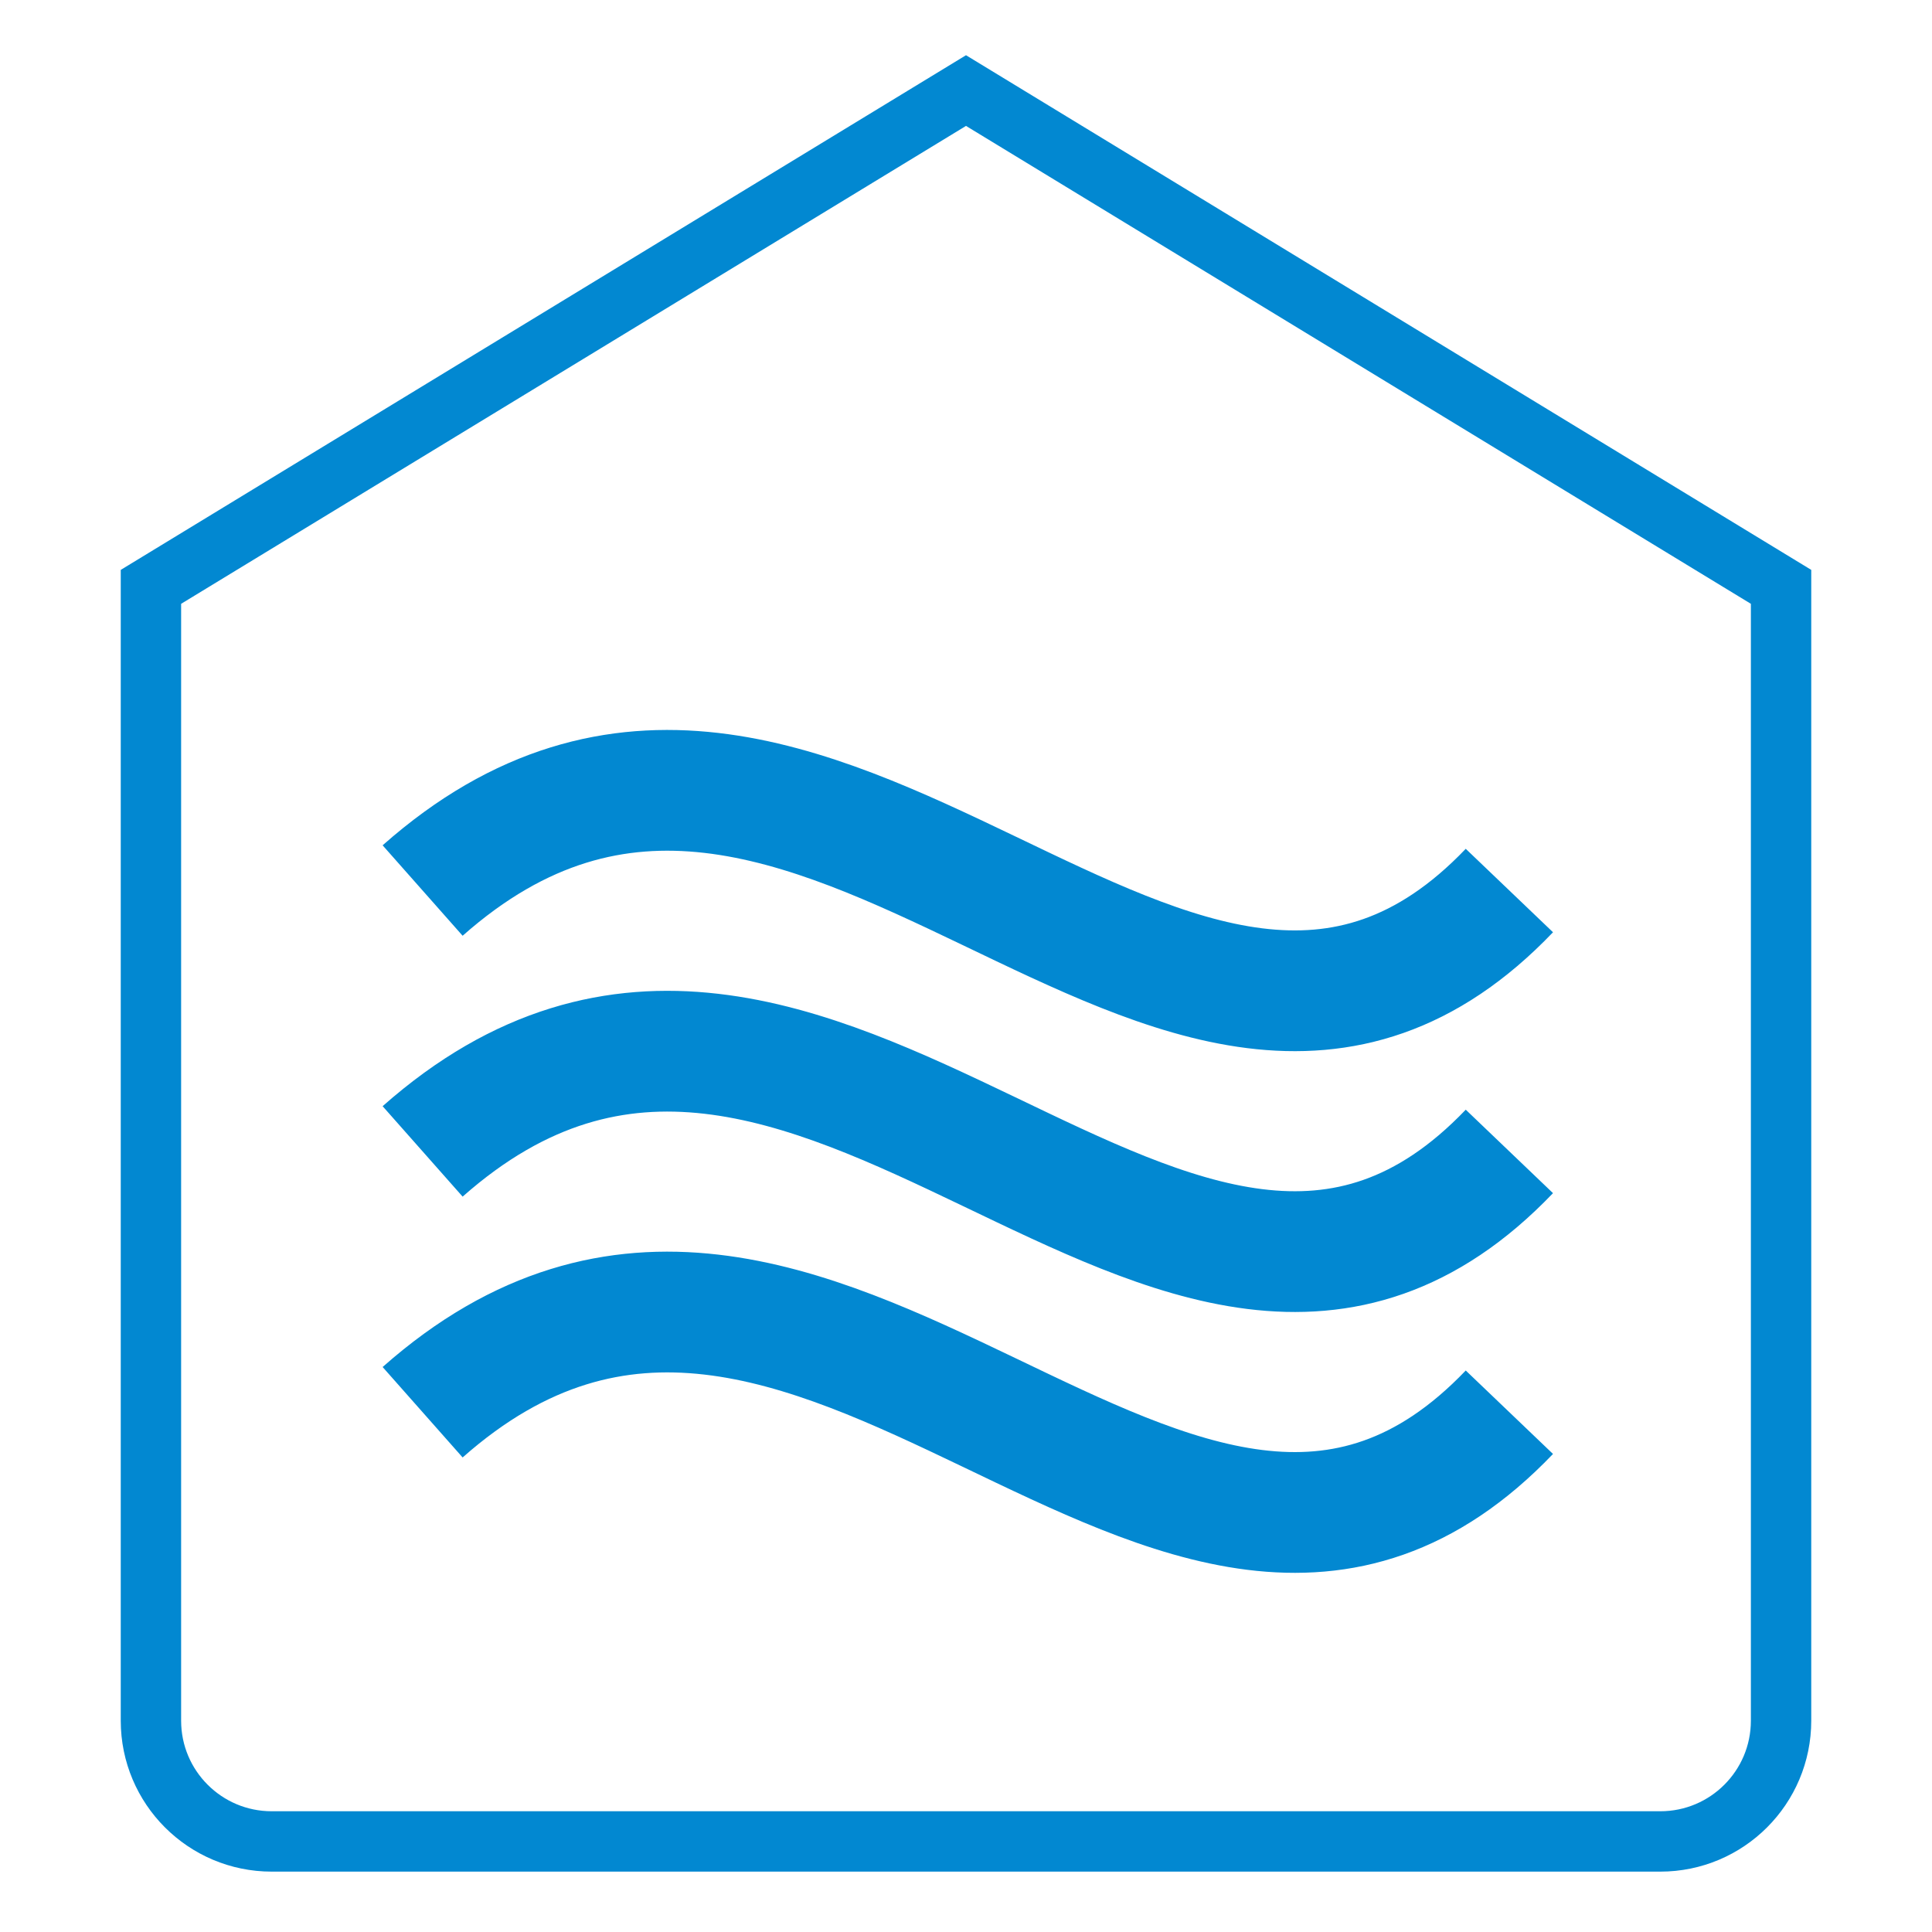
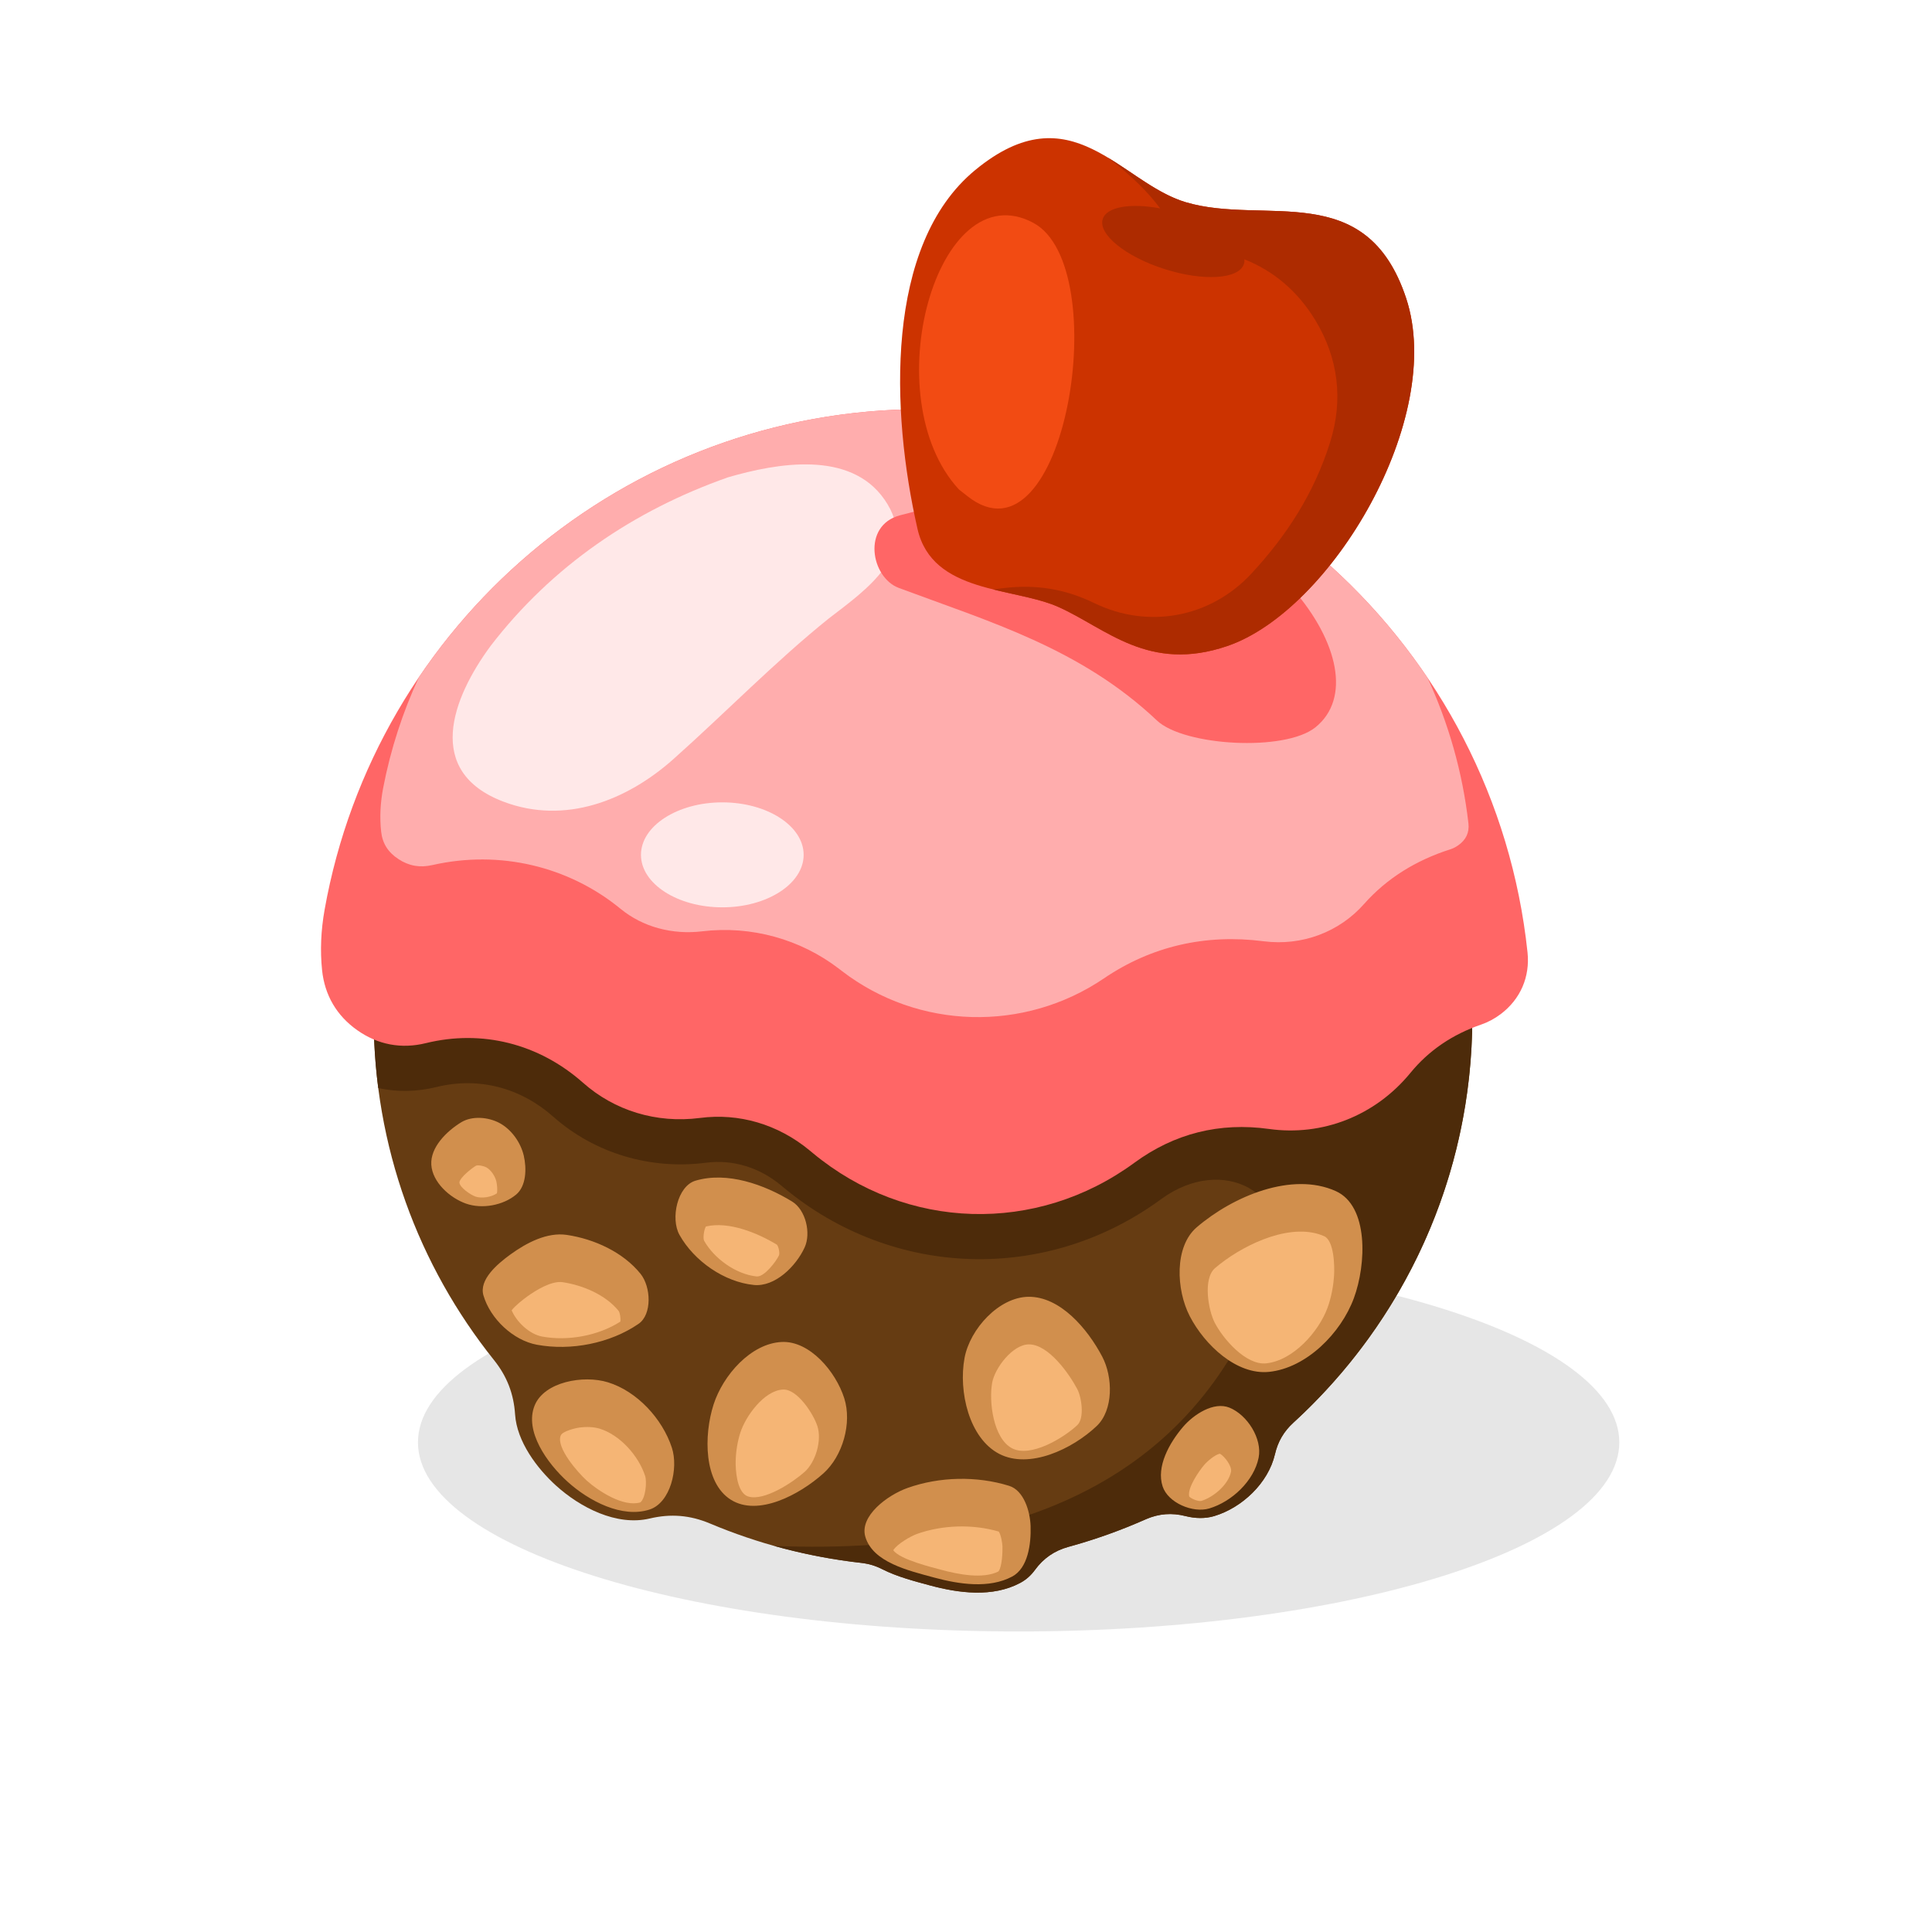
- <svg xmlns="http://www.w3.org/2000/svg" width="32" height="32">
-   <g stroke="#0288d1" fill="none" fill-rule="evenodd">
-     <path d="M2.5 28.5V9.72L16 1.5l13.5 8.22V28.5a2 2 0 0 1-2 2h-23a2 2 0 0 1-2-2z" />
-     <path d="M7 14.75c6.5-5.75 12.5 5.752 18 0M7 19.071c6.5-5.75 12.5 5.75 18 0M7 23.391c6.5-5.75 12.5 5.751 18 0" stroke-width="2" />
+ <svg xmlns="http://www.w3.org/2000/svg" version="1.1" id="svg578" width="880" height="880" viewBox="0 0 880 880">
+   <defs id="defs582">
+     <clipPath clipPathUnits="userSpaceOnUse" id="clipPath594">
+       <path d="M 0,660 H 660 V 0 H 0 Z" id="path592" />
+     </clipPath>
+   </defs>
+   <g id="g586" transform="matrix(1.333333,0,0,-1.333333,0,880)">
+     <g id="g588">
+       <g id="g590" clip-path="url(#clipPath594)">
+         <g id="g596" transform="translate(347.9785,102.665)">
+           <path d="m 0,0 c 113.02,0 205.2,29.019 205.2,64.599 0,35.58 -92.18,64.599 -205.2,64.599 -113.019,0 -205.199,-29.019 -205.199,-64.599 C -205.199,29.019 -113.019,0.001 0,0" style="fill:#e6e6e6;fill-opacity:1;fill-rule:evenodd;stroke:none" id="path598" />
+         </g>
+         <g id="g600" transform="translate(315.3179,500.2256)">
+           <path d="m 0,0 c 103.64,0 187.657,-84.017 187.657,-187.657 0,-54.877 -23.562,-104.246 -61.113,-138.559 -3.292,-3.006 -5.316,-6.466 -6.324,-10.81 -2.279,-9.836 -11.26,-18.283 -20.765,-21.123 -3.025,-0.904 -6.453,-0.843 -9.744,-0.002 -4.783,1.224 -9.259,0.85 -13.774,-1.151 -8.441,-3.74 -17.208,-6.876 -26.251,-9.351 -4.806,-1.317 -8.541,-3.897 -11.476,-7.922 -1.298,-1.781 -2.944,-3.297 -5.011,-4.399 -9.455,-5.037 -21.016,-3.505 -30.946,-0.818 -5.128,1.389 -11.076,2.91 -16.198,5.514 -2.367,1.201 -4.573,1.861 -7.209,2.158 -18.118,2.031 -35.458,6.637 -51.638,13.449 -6.778,2.854 -13.402,3.402 -20.558,1.703 -11.343,-2.689 -23.767,3.776 -31.988,11.215 -6.507,5.887 -13.406,15.051 -14.02,24.346 -0.466,7.08 -2.779,13.033 -7.213,18.574 -25.707,32.107 -41.086,72.844 -41.086,117.176 C -187.657,-84.017 -103.64,0 0,0" style="fill:#663c12;fill-opacity:1;fill-rule:evenodd;stroke:none" id="path602" />
+         </g>
+         <g id="g604" transform="translate(315.3179,500.2256)">
+           <path d="m 0,0 c 79.717,0 147.814,-49.708 175.009,-119.817 11.01,-28.383 14.868,-59.155 11.397,-89.502 -4.971,-43.25 -24.652,-82.018 -53.901,-111.197 l 0.001,-0.002 -0.445,-0.442 c -0.439,-0.434 -0.88,-0.867 -1.322,-1.297 -0.627,-0.611 -1.26,-1.219 -1.897,-1.82 -0.291,-0.276 -0.583,-0.55 -0.876,-0.824 -0.47,-0.441 -0.945,-0.878 -1.422,-1.315 -3.292,-3.006 -5.316,-6.466 -6.324,-10.81 -2.279,-9.836 -11.26,-18.283 -20.765,-21.123 -3.025,-0.904 -6.453,-0.843 -9.744,-0.002 -4.602,1.178 -8.921,0.876 -13.262,-0.931 -0.646,-0.287 -1.295,-0.565 -1.943,-0.846 l -0.156,-0.067 -0.398,-0.172 -0.084,-0.036 c -1.1,-0.472 -2.205,-0.932 -3.317,-1.384 l -0.771,-0.312 c -1.004,-0.402 -2.012,-0.794 -3.025,-1.181 l -0.963,-0.365 c -1.011,-0.377 -2.026,-0.748 -3.046,-1.111 l -1.044,-0.364 c -0.99,-0.347 -1.984,-0.683 -2.981,-1.012 l -1.089,-0.353 c -1,-0.323 -2.006,-0.639 -3.013,-0.945 l -1.141,-0.342 c -0.988,-0.294 -1.98,-0.576 -2.972,-0.855 l -0.82,-0.226 c -4.806,-1.317 -8.541,-3.897 -11.476,-7.922 -1.298,-1.781 -2.944,-3.297 -5.011,-4.399 -9.455,-5.037 -21.016,-3.505 -30.946,-0.818 -5.128,1.389 -11.076,2.91 -16.198,5.514 -2.137,1.086 -4.145,1.728 -6.454,2.062 -10.425,1.129 -20.593,3.112 -30.435,5.875 94.685,-3.68 149.616,30.785 170.725,97.698 7.006,22.203 -17.107,36.485 -38.564,20.76 -39.119,-28.675 -91.401,-27.129 -128.75,3.819 l -1.132,0.938 c -7.213,5.979 -16.26,8.91 -25.602,7.697 -18.859,-2.449 -37.943,3.129 -52.196,15.754 -11.109,9.84 -25.379,13.658 -39.83,10.112 -6.758,-1.661 -13.486,-1.762 -19.916,-0.362 -1.026,7.946 -1.558,16.043 -1.558,24.268 C -187.657,-84.017 -103.64,0 0,0" style="fill:#4d2b0a;fill-opacity:1;fill-rule:evenodd;stroke:none" id="path606" />
+         </g>
+         <g id="g608" transform="translate(315.3179,520.2358)">
+           <path d="m 0,0 c 107.229,0 195.478,-81.27 206.507,-185.574 0.886,-8.384 -2.429,-16.013 -9.158,-21.091 -2.098,-1.582 -4.341,-2.778 -6.674,-3.577 -9.869,-3.386 -17.944,-8.9 -24.148,-16.479 -12.123,-14.804 -30.215,-21.709 -48.301,-19.189 -16.91,2.357 -32.343,-1.515 -46.019,-11.541 -33.454,-24.52 -77.845,-23.204 -109.786,3.256 l -1.131,0.938 c -10.897,9.026 -24.222,12.833 -37.434,11.117 -15.029,-1.951 -29.326,2.566 -39.979,12.002 -15.182,13.449 -34.615,18.244 -53.74,13.545 -8.359,-2.053 -16.363,-0.545 -23.399,4.414 -7.037,4.957 -11.153,11.984 -12.033,20.547 -0.687,6.681 -0.394,13.554 0.872,20.657 C -187.098,-73.787 -102.17,0 0,0" style="fill:#ff6666;fill-opacity:1;fill-rule:evenodd;stroke:none" id="path610" />
+         </g>
+         <g id="g612" transform="translate(315.3179,520.2358)">
+           <path d="m 0,0 c 71.789,0 135.067,-36.432 172.364,-91.81 7.152,-15.496 11.955,-32.185 13.957,-49.716 0.355,-3.112 -0.827,-5.628 -3.526,-7.512 -0.811,-0.568 -1.708,-1.037 -2.673,-1.344 -11.63,-3.694 -21.69,-9.887 -29.486,-18.704 -8.42,-9.52 -21.139,-14.397 -34.333,-12.695 -19.808,2.556 -38.322,-1.708 -54.459,-12.659 -27.313,-18.54 -63.431,-17.555 -89.509,2.456 l -1.095,0.841 c -13.033,9.999 -29.825,14.779 -46.662,12.755 -10.132,-1.218 -20.241,1.401 -27.91,7.691 -17.693,14.513 -41.291,20.172 -64.279,14.942 -4.265,-0.97 -7.968,-0.323 -11.557,2.019 -3.591,2.341 -5.495,5.352 -5.944,9.396 -0.555,5.003 -0.248,10.063 0.704,15.008 2.537,13.183 6.662,25.792 12.161,37.683 C -134.941,-36.36 -71.72,0 0,0" style="fill:#ffadad;fill-opacity:1;fill-rule:evenodd;stroke:none" id="path614" />
+         </g>
+         <g id="g616" transform="translate(174.4136,231.4863)">
+           <path d="m 0,0 c -4.531,-3.285 -10.834,-8.639 -9.262,-14.012 2.326,-7.959 10.133,-15.363 18.287,-16.863 11.607,-2.133 24.938,0.461 34.676,7.125 4.707,3.223 4.288,12.656 0.711,17.102 C 38.463,0.744 28.624,5.246 19.238,6.65 12.527,7.656 5.494,3.984 0,0 M 63.176,25.174 C 57.005,23.346 54.568,12.266 57.713,6.648 c 4.988,-8.907 15.252,-16.084 25.412,-17.099 7.153,-0.716 14.343,6.29 17.338,12.824 2.257,4.924 0.345,12.851 -4.275,15.676 C 86.584,23.922 73.97,28.37 63.176,25.174 M 33.252,-43.699 c -8.365,2.568 -21.738,0.183 -25.027,-7.928 -3.553,-8.76 4.241,-19.693 11.252,-26.035 7.313,-6.619 18.648,-12.563 28.025,-9.5 7.115,2.324 9.933,14.023 7.6,21.137 -3.245,9.894 -11.896,19.267 -21.85,22.326 m 36.098,-7.602 c -3.374,-10.494 -3.405,-26.682 5.937,-32.535 9.28,-5.812 23.432,1.718 31.588,9.023 6.61,5.921 9.809,17.193 7.125,25.651 -2.9,9.137 -11.801,19.694 -21.375,19.236 -10.52,-0.501 -20.05,-11.345 -23.275,-21.375 m 85.738,15.914 c -2.123,-11.424 1.549,-27.448 11.875,-32.777 10.246,-5.283 24.877,1.581 33.249,9.5 5.771,5.459 5.603,16.725 1.901,23.75 -5.036,9.562 -14.369,20.534 -25.175,20.426 -10.077,-0.102 -20.009,-10.991 -21.85,-20.899 m -19.421,-44.388 c -6.942,-2.46 -16.549,-9.637 -14.47,-16.702 2.571,-8.73 14.7,-11.541 23.483,-13.919 8.586,-2.327 18.833,-3.846 26.684,0.337 5.395,2.875 6.491,11.121 6.286,17.232 -0.173,5.19 -2.363,12.214 -7.324,13.755 -11.034,3.431 -23.767,3.156 -34.659,-0.703 m 93.999,20.768 c -4.615,-5.436 -9.118,-13.465 -6.914,-20.248 1.815,-5.589 10.307,-9.222 15.939,-7.541 7.725,2.308 15.281,9.433 16.862,17.34 1.294,6.47 -3.856,14.629 -9.974,17.098 -5.331,2.152 -12.195,-2.267 -15.913,-6.649 m 2.372,37.87 c 5.101,-9.849 16.04,-20.137 27.075,-19 12.726,1.312 24.543,13.171 28.974,25.174 4.284,11.599 5.095,31.489 -6.173,36.576 -14.913,6.729 -35.08,-1.704 -47.501,-12.351 -7.716,-6.614 -7.048,-21.375 -2.375,-30.399 m -248.899,66.26 c -5.039,-3.084 -10.567,-8.588 -10.214,-14.486 0.355,-5.932 6.271,-11.325 11.876,-13.301 5.463,-1.924 12.646,-0.615 17.099,3.088 3.473,2.888 3.637,8.9 2.614,13.299 -1.055,4.519 -4.22,8.98 -8.313,11.164 -3.844,2.047 -9.348,2.511 -13.062,0.236" style="fill:#d18f4d;fill-opacity:1;fill-rule:evenodd;stroke:none" id="path618" />
+         </g>
+         <g id="g620" transform="translate(174.7866,212.375)">
+           <path d="m 0,0 c 1.726,-4.088 6.185,-8.186 10.391,-8.959 8.788,-1.617 19.141,0.232 26.737,5.092 0.183,1.08 -0.111,2.996 -0.575,3.654 C 32.113,5.305 24.297,8.582 17.441,9.607 13.628,10.178 8.225,6.824 5.27,4.682 4.128,3.854 1.172,1.59 0,0 m 66.349,28.636 c -0.672,-1.209 -1.022,-3.879 -0.622,-4.829 3.432,-6.132 10.919,-11.527 17.981,-12.232 2.607,-0.261 6.694,5.194 7.63,7.23 0.289,0.805 -0.117,2.893 -0.705,3.607 -6.588,3.997 -16.433,8.084 -24.284,6.224 M 43.968,-65.617 c 1.783,1.469 2.298,7.015 1.627,9.06 -2.246,6.852 -8.535,13.981 -15.538,16.131 -2.055,0.629 -4.608,0.676 -6.725,0.406 -1.41,-0.175 -5.952,-1.226 -6.574,-2.757 -1.675,-4.129 6.033,-12.799 8.795,-15.297 4.045,-3.66 12.633,-9.266 18.415,-7.543 m 34.159,23.838 c -0.977,-3.039 -1.509,-6.407 -1.594,-9.596 -0.087,-3.188 0.374,-9.908 3.484,-11.856 0.254,-0.158 0.522,-0.279 0.807,-0.368 5.47,-1.714 15.402,4.948 19.266,8.409 3.778,3.384 5.919,10.722 4.376,15.582 -1.295,4.076 -6.832,12.781 -11.755,12.544 -6.469,-0.309 -12.774,-9.091 -14.584,-14.715 m 86.038,17.098 c -1.193,-6.42 0.336,-19.128 6.832,-22.479 6.35,-3.275 17.709,3.656 22.239,7.941 2.529,2.394 1.464,9.512 0.002,12.287 -2.77,5.257 -9.87,15.364 -16.576,15.295 -5.515,-0.055 -11.563,-8.021 -12.497,-13.044 m -33.799,-57.268 c 2.242,-3.219 13.54,-5.92 16.452,-6.707 5.496,-1.49 14.133,-3.264 19.481,-0.548 1.245,1.522 1.431,6.763 1.371,8.516 -0.038,1.178 -0.475,3.895 -1.259,5.106 -8.904,2.596 -19.195,2.295 -27.907,-0.791 -1.995,-0.707 -6.751,-3.361 -8.138,-5.576 m 101.094,18.348 c 0.741,-0.845 3.147,-1.727 4.107,-1.523 4.188,1.251 9.3,5.576 10.187,10.014 0.357,1.775 -2.068,5.139 -3.804,6.133 -1.677,-0.305 -4.387,-2.677 -5.328,-3.788 -1.722,-2.027 -5.841,-7.835 -5.162,-10.836 m 8.739,59.346 c 2.851,-5.505 10.638,-14.573 17.556,-13.86 9.163,0.944 17.905,10.712 20.944,18.944 1.283,3.474 2.025,7.449 2.254,11.142 0.185,2.981 0.052,11.799 -3.367,13.343 -0.616,0.278 -1.25,0.514 -1.897,0.713 -11.399,3.502 -26.884,-4.305 -35.394,-11.601 -4.198,-3.598 -2.329,-14.37 -0.096,-18.681 M -5.05,39.955 c 0.287,1.098 0.037,3.156 -0.17,4.049 -0.416,1.783 -1.829,3.984 -3.474,4.863 -0.787,0.42 -2.717,0.875 -3.521,0.522 -1.43,-0.875 -5.43,-3.955 -5.637,-5.713 0.157,-1.805 3.933,-4.27 5.474,-4.813 2.102,-0.74 5.389,-0.213 7.328,1.092" style="fill:#f5b575;fill-opacity:1;fill-rule:evenodd;stroke:none" id="path622" />
+         </g>
+         <g id="g624" transform="translate(283.1567,448.7451)">
+           <path d="M 0,0 C 12.594,9.702 31.501,22.548 19.015,40.581 7.28,57.531 -17.706,53.064 -34.464,48.193 -66.722,36.84 -94.57,17.864 -115.505,-9.335 c -13.172,-17.805 -22.862,-43.032 4.442,-53.311 20.929,-7.879 42.032,0.401 57.949,14.575 C -35.556,-32.435 -18.151,-14.576 0,0" style="fill:#ffe8e8;fill-opacity:1;fill-rule:evenodd;stroke:none" id="path626" />
+         </g>
+         <g id="g628" transform="translate(307.3794,483.9438)">
+           <path d="m 0,0 c -12.968,-3.513 -9.9,-21.216 -0.321,-24.792 30.953,-11.557 62.069,-20.604 88.178,-45.291 9.223,-8.721 43.724,-10.73 54.146,-2.318 12.145,9.799 7.854,29.32 -7.7,47.198 C 104.679,8.85 44.677,12.104 0,0" style="fill:#ff6666;fill-opacity:1;fill-rule:evenodd;stroke:none" id="path630" />
+         </g>
+         <g id="g632" transform="translate(246.7505,350.0415)">
+           <path d="m 0,0 c 15.307,0 27.789,8.055 27.789,17.931 0,9.876 -12.482,17.931 -27.789,17.931 -15.305,0 -27.787,-8.055 -27.787,-17.931 C -27.787,8.055 -15.305,0 0,0" style="fill:#ffe8e8;fill-opacity:1;fill-rule:evenodd;stroke:none" id="path634" />
+         </g>
+         <g id="g636" transform="translate(405.085,590.915)">
+           <path d="m 0,0 c -22.503,6.691 -38.929,38.2 -71.954,10.984 -30.984,-25.533 -28.816,-82.662 -19.694,-122.598 5.077,-22.223 32.845,-19.795 48.192,-26.672 16.294,-7.3 30.711,-22.501 57.618,-13.329 35.582,12.126 74.659,77.926 61.109,118.831 C 61.614,8.45 27.025,-8.036 0,0" style="fill:#cc3300;fill-opacity:1;fill-rule:evenodd;stroke:none" id="path638" />
+         </g>
+         <g id="g640" transform="translate(405.085,590.915)">
+           <path d="m 0,0 c -9.418,2.801 -17.772,9.948 -26.725,15.318 8.36,-6.362 13.932,-11.994 17.958,-17.418 -10.101,1.88 -18.268,0.565 -19.606,-3.631 -1.657,-5.201 7.795,-12.857 21.112,-17.1 13.317,-4.243 25.455,-3.467 27.114,1.734 0.162,0.51 0.215,1.044 0.17,1.596 10.065,-3.985 18.248,-10.981 24.192,-20.745 7.887,-12.957 9.633,-27.179 5.114,-41.659 -5.524,-17.704 -15.104,-32.26 -26.984,-45.029 -13.948,-14.991 -35.185,-18.956 -53.602,-10.007 -9.946,4.832 -19.926,6.467 -31.054,5.111 l -3.536,-0.432 c 7.947,-1.983 16.186,-3.243 22.391,-6.024 16.294,-7.3 30.711,-22.501 57.618,-13.329 35.582,12.126 74.659,77.926 61.109,118.831 C 61.614,8.45 27.025,-8.036 0,0" style="fill:#ad2b00;fill-opacity:1;fill-rule:evenodd;stroke:none" id="path642" />
+         </g>
+         <g id="g644" transform="translate(327.5835,492.792)">
+           <path d="M 0,0 C -28.983,31.418 -7.518,108.698 25.404,91.088 53.285,76.174 36.314,-28.685 2.894,-2.284 Z" style="fill:#f24b13;fill-opacity:1;fill-rule:evenodd;stroke:none" id="path646" />
+         </g>
+       </g>
+     </g>
  </g>
</svg>
